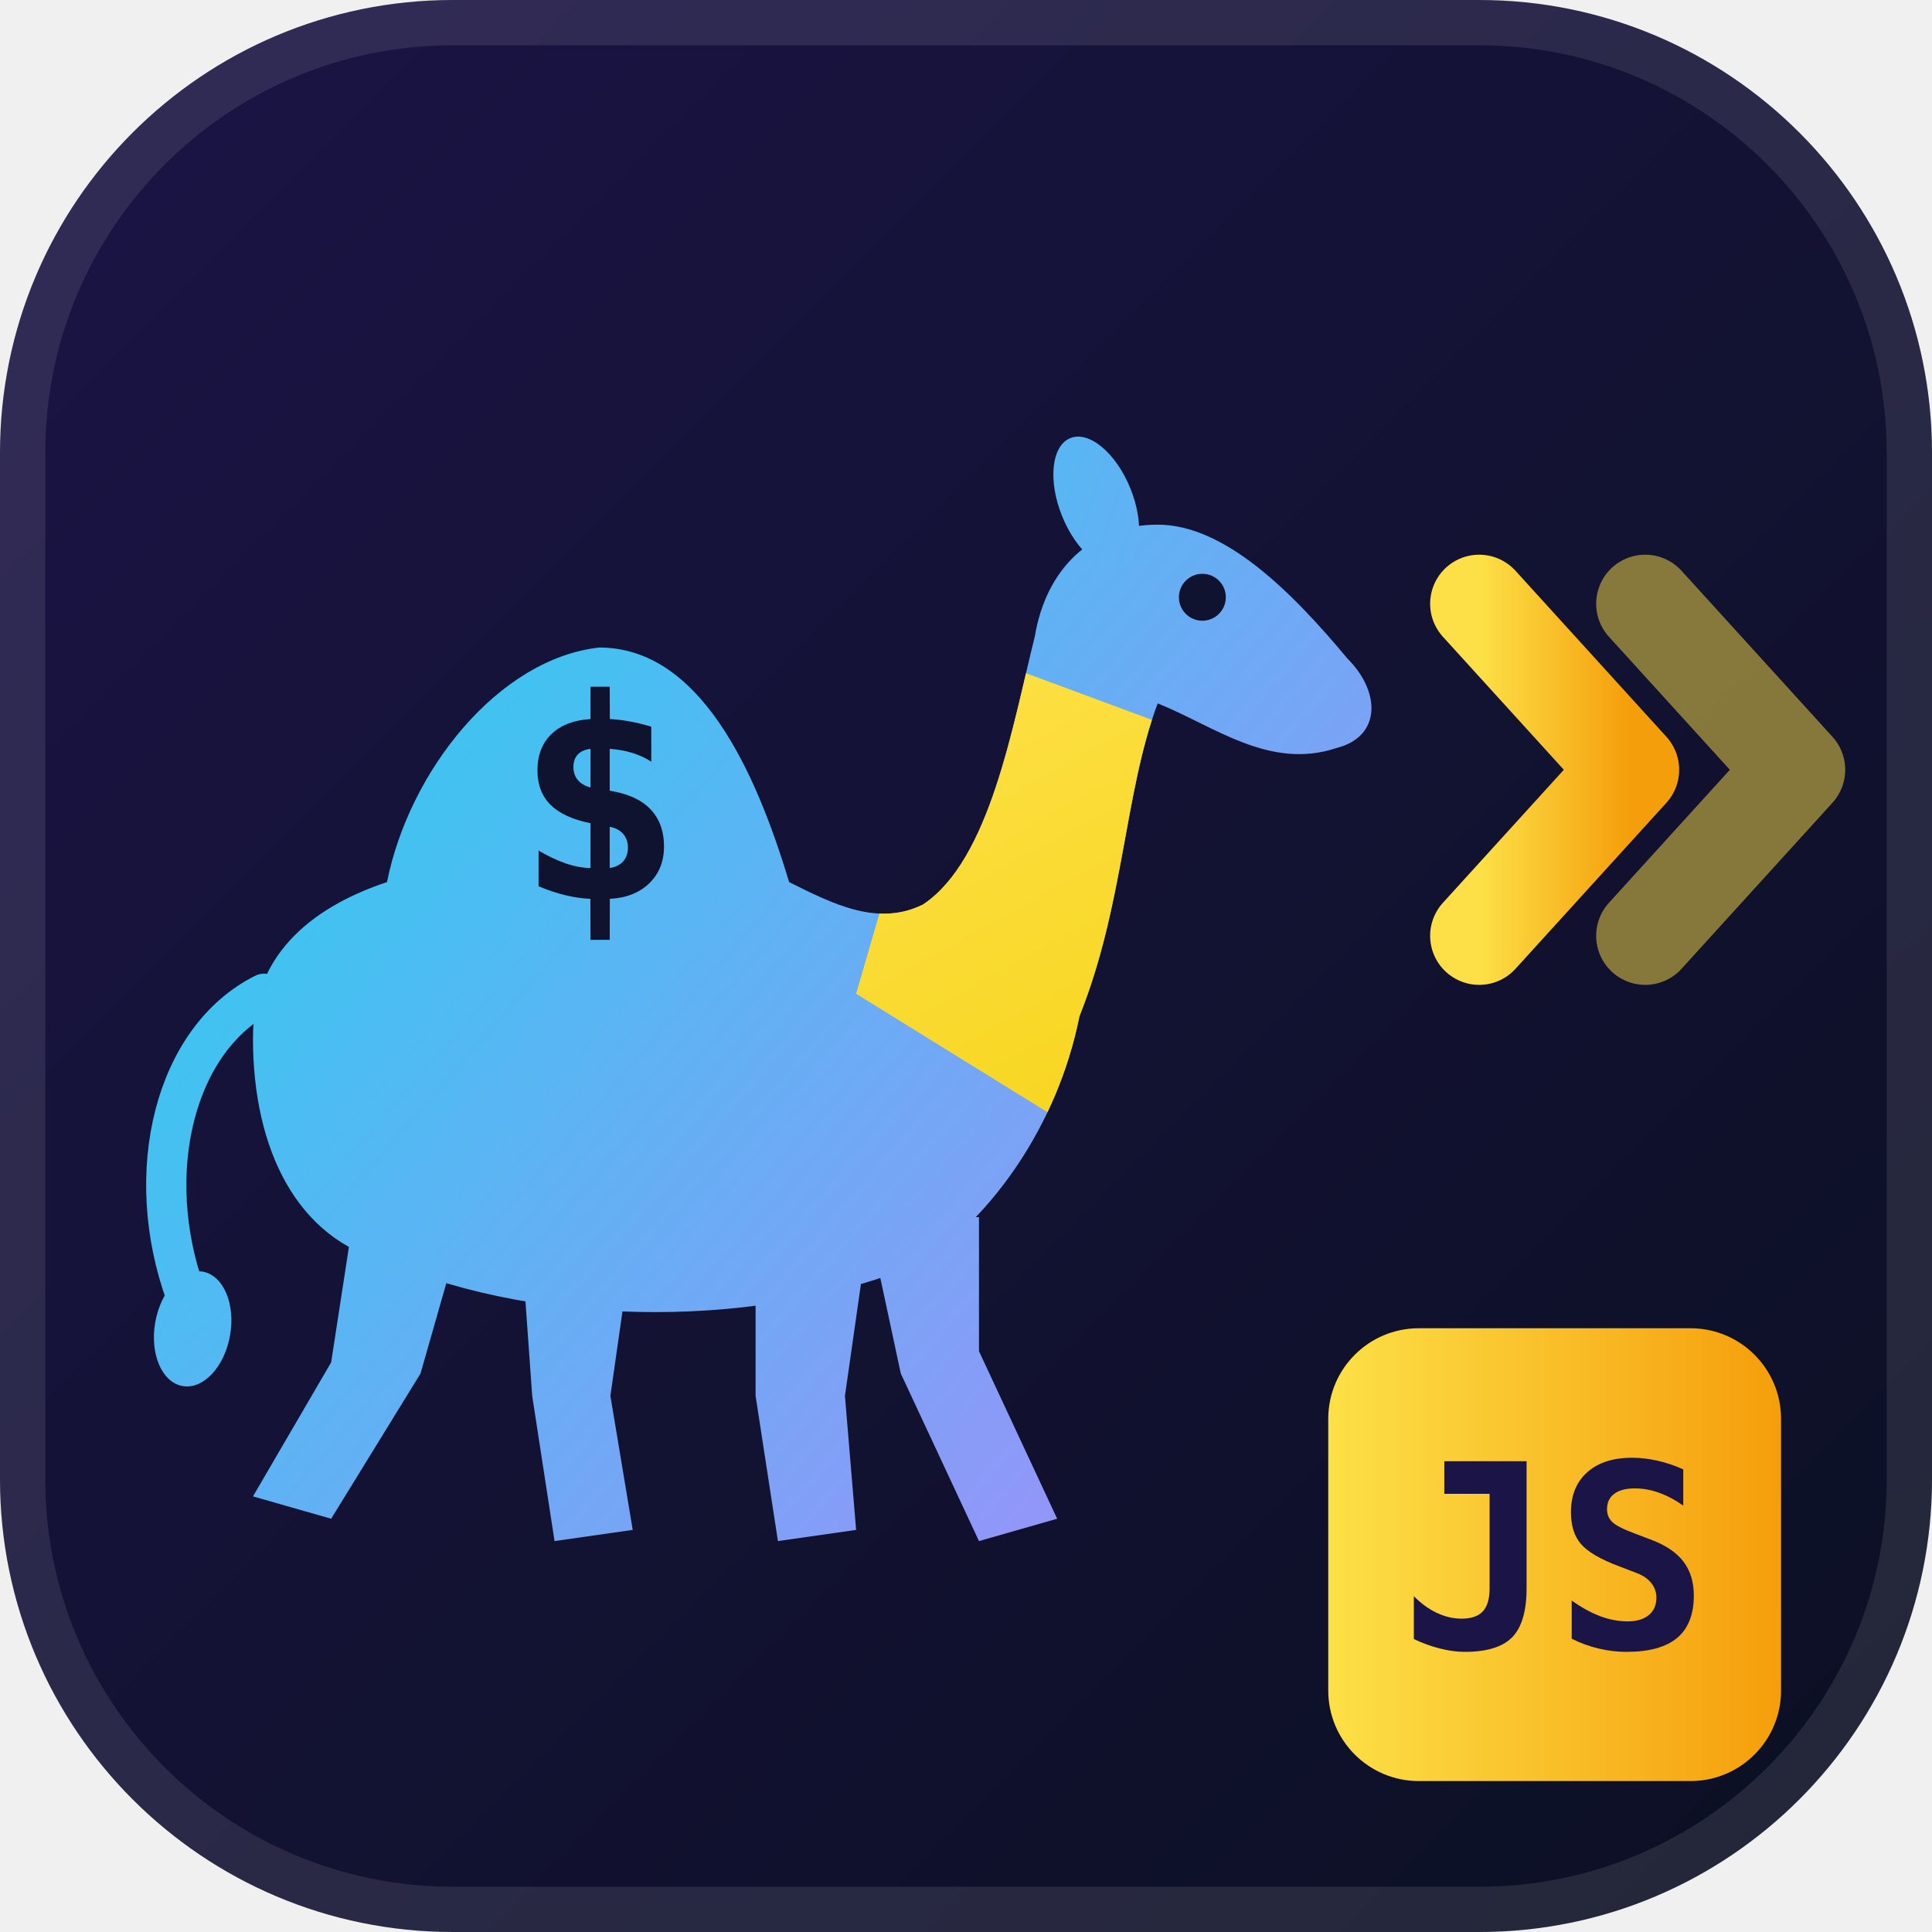
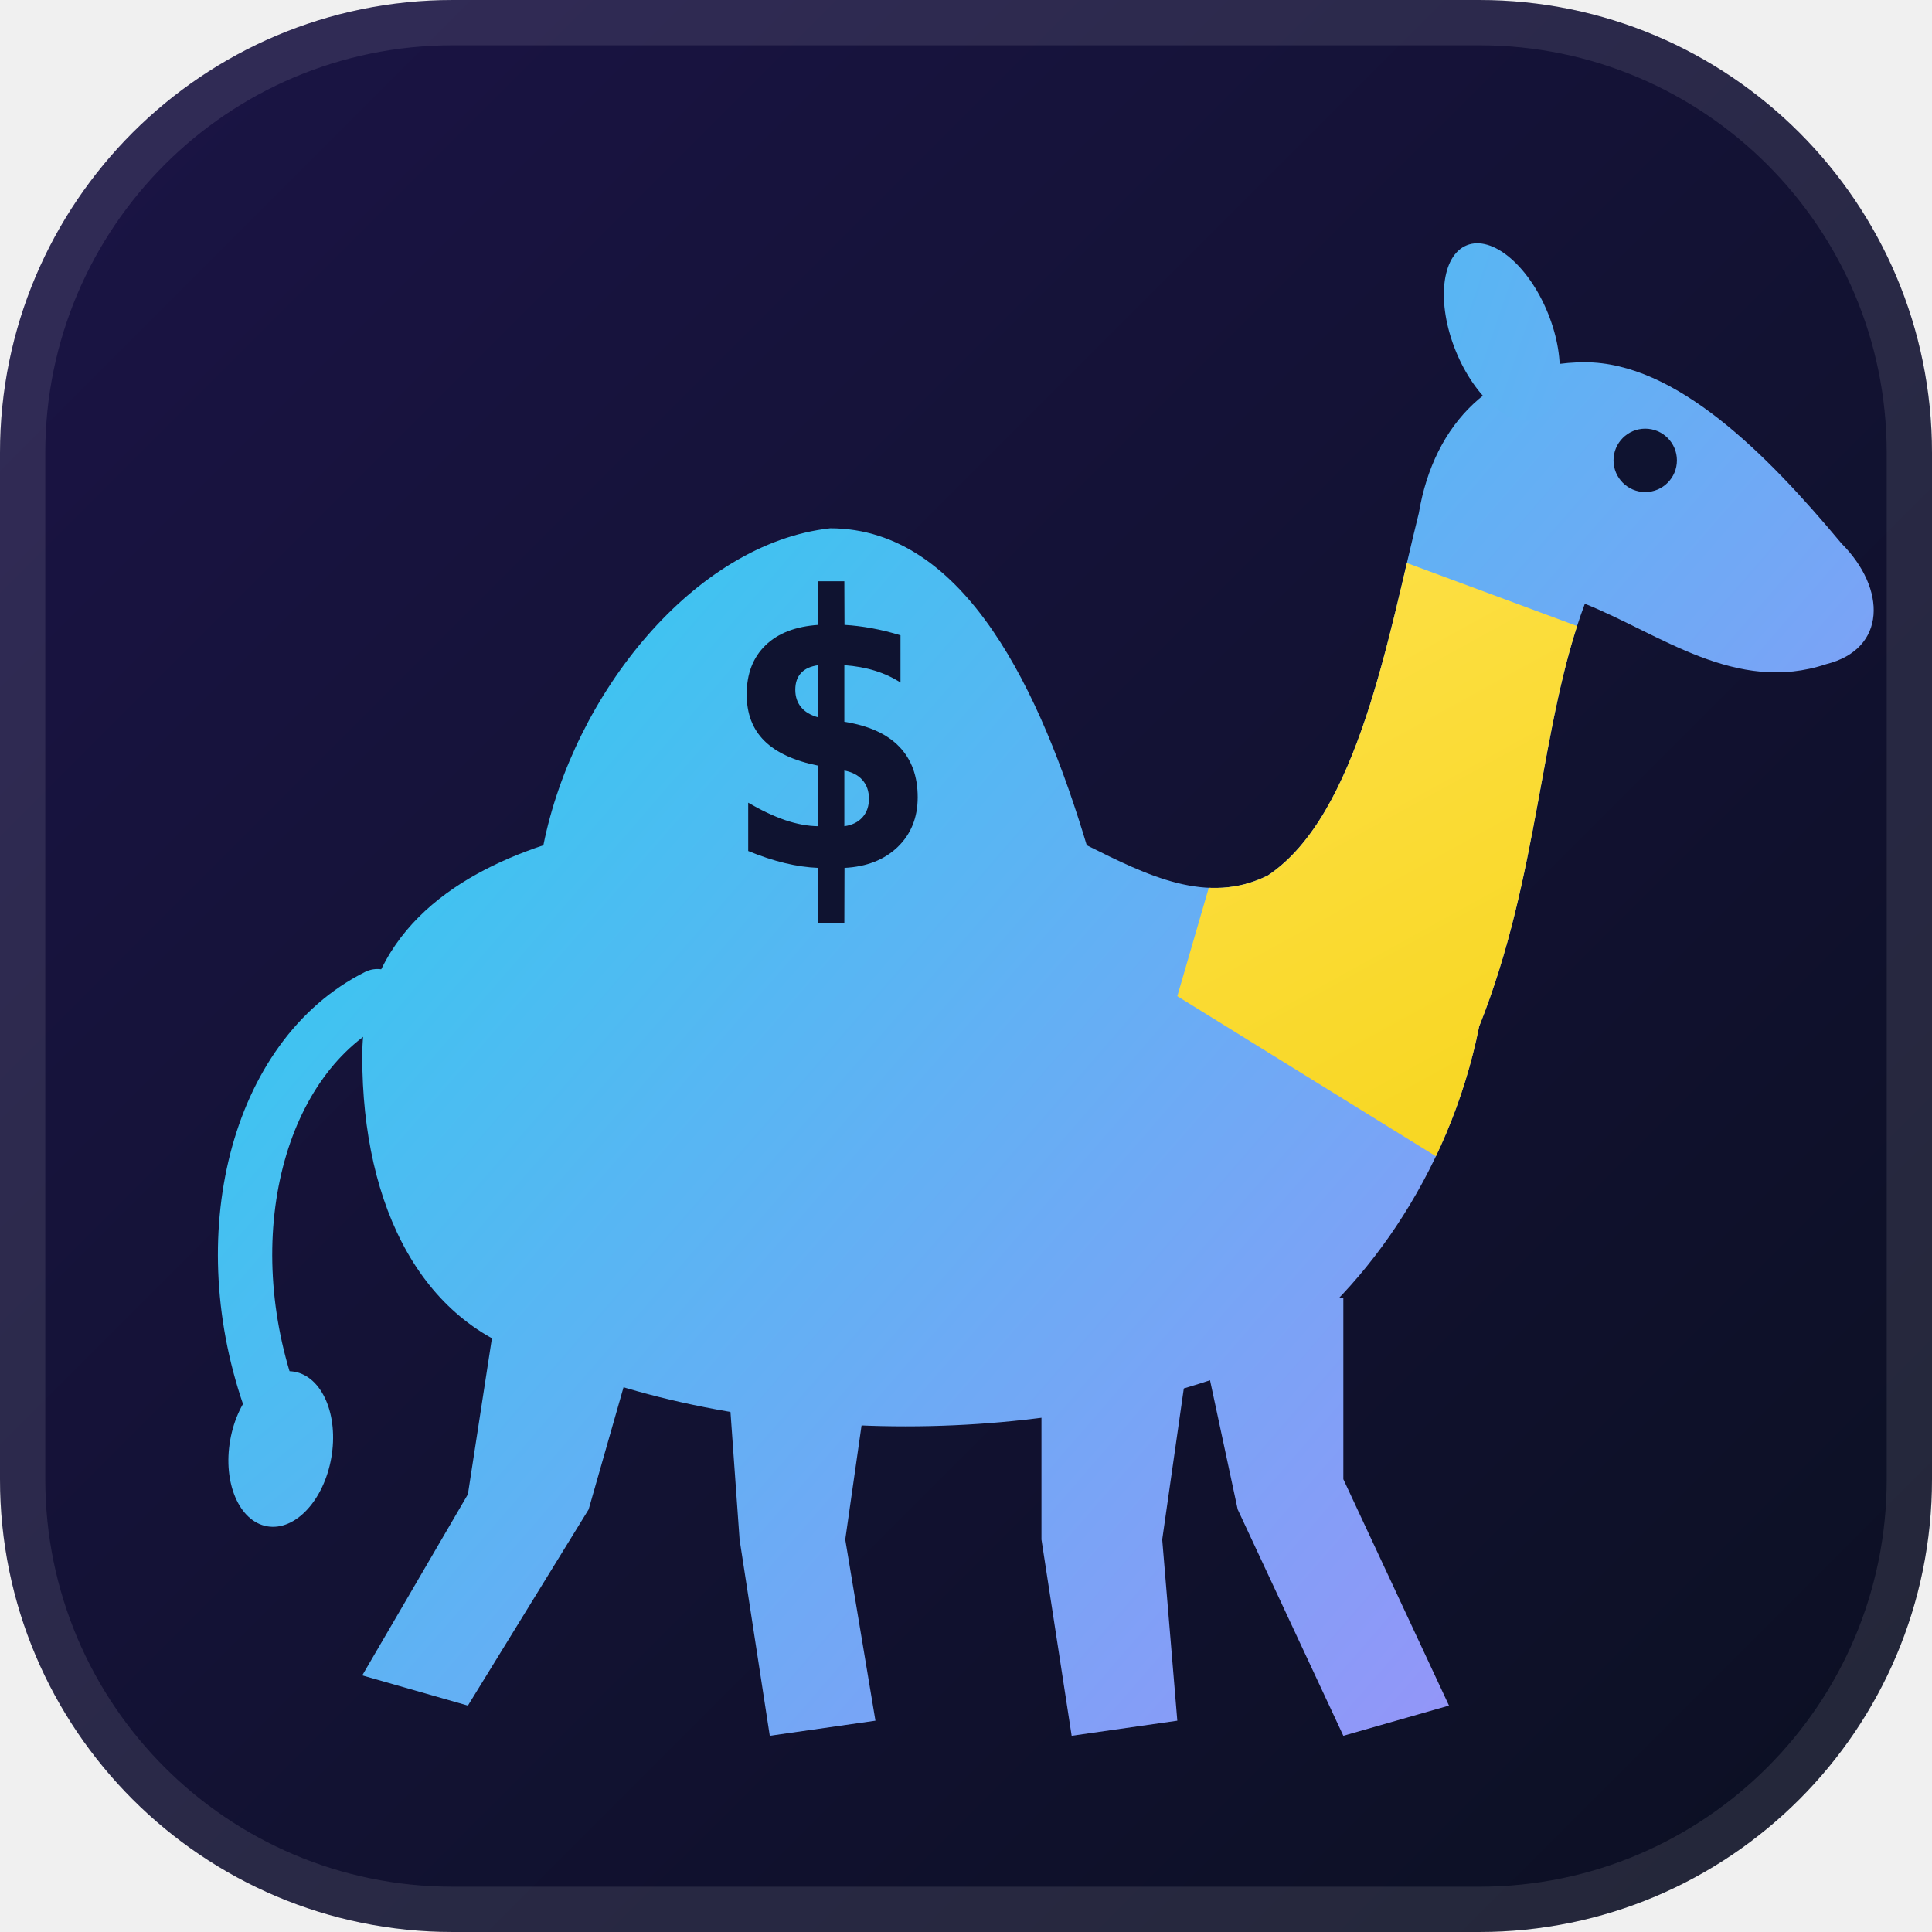
<svg xmlns="http://www.w3.org/2000/svg" viewBox="0 0 128 128" width="128" height="128" role="img" aria-label="Perl2JS">
  <defs>
    <linearGradient id="bg" x1="0" y1="0" x2="1" y2="1">
      <stop offset="0" stop-color="#1b1446" />
      <stop offset="1" stop-color="#0b1022" />
    </linearGradient>
    <linearGradient id="sig" x1="0" y1="0" x2="1" y2="1">
      <stop offset="0" stop-color="#22d3ee" />
      <stop offset="1" stop-color="#a78bfa" />
    </linearGradient>
    <linearGradient id="js" x1="0" y1="0" x2="1" y2="0">
      <stop offset="0" stop-color="#fde047" />
      <stop offset="1" stop-color="#f59e0b" />
    </linearGradient>
    <linearGradient id="camel" gradientUnits="userSpaceOnUse" x1="14" y1="26" x2="120" y2="118">
      <stop offset="0" stop-color="#22d3ee" />
      <stop offset="1" stop-color="#a78bfa" />
    </linearGradient>
    <linearGradient id="jsneck" gradientUnits="userSpaceOnUse" x1="82" y1="38" x2="104" y2="78">
      <stop offset="0" stop-color="#fde047" />
      <stop offset="1" stop-color="#f7d51d" />
    </linearGradient>
    <linearGradient id="word" x1="0" y1="0" x2="1" y2="0">
      <stop offset="0" stop-color="#22d3ee" />
      <stop offset="1" stop-color="#a78bfa" />
    </linearGradient>
  </defs>
  <g transform="translate(0 0) scale(1.0)">
    <rect x="0" y="0" width="128" height="128" rx="30" fill="url(#bg)" />
    <rect x="1.5" y="1.5" width="125" height="125" rx="28.5" fill="none" stroke="#ffffff" stroke-opacity=".10" stroke-width="3" />
-     <g transform="translate(-1 17) scale(.74)">
-       <defs>
-         <clipPath id="neckclip">
-           <polygon points="78,66 87,35 114,45 108,54 99,79" />
-         </clipPath>
-       </defs>
-       <g fill="url(#camel)">
-         <path d="M24 70 C24 62 30 58 36 56 C38 46 46 36 55 35 C64 35 69 46 72 56 C76 58 80 60 84 58 C90 54 92 42 94 34 C95 28 99 24 105 24 C111 24 117 30 122 36 C125 39 125 43 121 44 C115 46 110 42 105 40 C102 48 102 58 98 68 C96 78 90 86 84 90 C70 96 50 96 36 90 C28 88 24 80 24 70 Z" />
-         <ellipse cx="99.5" cy="22" rx="3.3" ry="6.2" transform="rotate(-22 99.5 22)" />
-         <path d="M79 86 L89 86 L89 98 L96 113 L89 115 L82 100 Z" />
-         <path d="M69 88 L79 88 L77 102 L78 114 L71 115 L69 102 Z" />
-         <path d="M33 86 L43 86 L39 100 L31 113 L24 111 L31 99 Z" />
-         <path d="M48 88 L58 88 L56 102 L58 114 L51 115 L49 102 Z" />
-         <path d="M25 66 C17 70 14 82 18 93" fill="none" stroke="url(#camel)" stroke-width="3.6" stroke-linecap="round" />
-         <ellipse cx="18.6" cy="96" rx="3.4" ry="5.2" transform="rotate(10 18.6 96)" />
-       </g>
-       <g clip-path="url(#neckclip)">
-         <path d="M24 70 C24 62 30 58 36 56 C38 46 46 36 55 35 C64 35 69 46 72 56 C76 58 80 60 84 58 C90 54 92 42 94 34 C95 28 99 24 105 24 C111 24 117 30 122 36 C125 39 125 43 121 44 C115 46 110 42 105 40 C102 48 102 58 98 68 C96 78 90 86 84 90 C70 96 50 96 36 90 C28 88 24 80 24 70 Z" fill="url(#jsneck)" />
-       </g>
-       <circle cx="109" cy="30.5" r="2.1" fill="#0f1330" />
-       <g transform="translate(47.47 57.5)">
-         <path d="M8.47 -6.45V-2.76Q9.24 -2.87 9.67 -3.35Q10.1 -3.83 10.1 -4.58Q10.1 -5.33 9.67 -5.82Q9.25 -6.3 8.47 -6.45ZM6.75 -9.97V-13.43Q5.99 -13.33 5.61 -12.92Q5.22 -12.51 5.22 -11.8Q5.22 -11.11 5.61 -10.64Q5.99 -10.18 6.75 -9.97ZM8.47 3.67H6.75L6.74 0Q5.68 -0.04 4.52 -0.32Q3.36 -0.6 2.1 -1.12V-4.32Q3.36 -3.58 4.53 -3.17Q5.71 -2.77 6.75 -2.76V-6.77Q4.35 -7.25 3.17 -8.42Q2 -9.58 2 -11.5Q2 -13.54 3.25 -14.75Q4.49 -15.95 6.75 -16.1V-18.99H8.47L8.48 -16.1Q9.35 -16.05 10.28 -15.88Q11.22 -15.71 12.19 -15.41V-12.28Q11.44 -12.77 10.51 -13.06Q9.58 -13.35 8.47 -13.43V-9.68Q10.88 -9.3 12.1 -8.04Q13.33 -6.77 13.33 -4.68Q13.33 -2.67 12.01 -1.39Q10.68 -0.11 8.48 0Z" fill="#0f1330" />
-       </g>
+     <defs>
+       <clipPath id="neckclip">
+         <polygon points="78,66 87,35 114,45 108,54 99,79" />
+       </clipPath>
+     </defs>
+     <g fill="url(#camel)">
+       <path d="M24 70 C24 62 30 58 36 56 C38 46 46 36 55 35 C64 35 69 46 72 56 C76 58 80 60 84 58 C90 54 92 42 94 34 C95 28 99 24 105 24 C111 24 117 30 122 36 C125 39 125 43 121 44 C115 46 110 42 105 40 C102 48 102 58 98 68 C96 78 90 86 84 90 C70 96 50 96 36 90 C28 88 24 80 24 70 Z" />
+       <ellipse cx="99.5" cy="22" rx="3.3" ry="6.2" transform="rotate(-22 99.5 22)" />
+       <path d="M79 86 L89 86 L89 98 L96 113 L89 115 L82 100 Z" />
+       <path d="M69 88 L79 88 L77 102 L78 114 L71 115 L69 102 Z" />
+       <path d="M33 86 L43 86 L39 100 L31 113 L24 111 L31 99 Z" />
+       <path d="M48 88 L58 88 L56 102 L58 114 L51 115 L49 102 Z" />
+       <path d="M25 66 C17 70 14 82 18 93" fill="none" stroke="url(#camel)" stroke-width="3.6" stroke-linecap="round" />
+       <ellipse cx="18.6" cy="96" rx="3.4" ry="5.2" transform="rotate(10 18.6 96)" />
    </g>
-     <g fill="none" stroke="url(#js)" stroke-width="6.5" stroke-linecap="round" stroke-linejoin="round">
-       <path d="M98 40 L108 51 L98 62" />
+     <g clip-path="url(#neckclip)">
+       <path d="M24 70 C24 62 30 58 36 56 C38 46 46 36 55 35 C64 35 69 46 72 56 C76 58 80 60 84 58 C90 54 92 42 94 34 C95 28 99 24 105 24 C111 24 117 30 122 36 C125 39 125 43 121 44 C115 46 110 42 105 40 C102 48 102 58 98 68 C96 78 90 86 84 90 C70 96 50 96 36 90 C28 88 24 80 24 70 Z" fill="url(#jsneck)" />
    </g>
-     <path d="M109 40 L119 51 L109 62" fill="none" stroke="#fde047" stroke-opacity=".5" stroke-width="6.5" stroke-linecap="round" stroke-linejoin="round" />
-     <rect x="88" y="88" width="30" height="30" rx="6" fill="url(#js)" />
-     <g transform="translate(92.77 109.2)">
-       <path d="M0.9 -0.61V-3.45Q1.62 -2.72 2.43 -2.34Q3.24 -1.96 4.06 -1.96Q5.02 -1.96 5.47 -2.44Q5.92 -2.92 5.92 -3.98V-10.23H2.92V-12.39H8.37V-3.98Q8.37 -1.71 7.42 -0.73Q6.47 0.24 4.28 0.24Q3.49 0.24 2.64 0.02Q1.78 -0.19 0.9 -0.61Z" fill="#1b1446" />
-       <path d="M14.47 -5.44Q12.62 -6.14 11.96 -6.92Q11.31 -7.69 11.31 -9.01Q11.31 -10.69 12.38 -11.65Q13.46 -12.62 15.35 -12.62Q16.2 -12.62 17.06 -12.42Q17.91 -12.23 18.75 -11.85V-9.45Q17.96 -10.01 17.15 -10.3Q16.34 -10.59 15.54 -10.59Q14.65 -10.59 14.18 -10.23Q13.7 -9.88 13.7 -9.21Q13.7 -8.7 14.05 -8.36Q14.39 -8.03 15.49 -7.62L16.54 -7.22Q18.04 -6.67 18.74 -5.77Q19.45 -4.86 19.45 -3.49Q19.45 -1.61 18.34 -0.68Q17.23 0.24 14.99 0.24Q14.07 0.24 13.14 0.02Q12.22 -0.2 11.36 -0.63V-3.16Q12.33 -2.47 13.25 -2.12Q14.17 -1.78 15.07 -1.78Q15.97 -1.78 16.47 -2.2Q16.97 -2.61 16.97 -3.35Q16.97 -3.9 16.63 -4.32Q16.3 -4.74 15.67 -4.98Z" fill="#1b1446" />
+     <circle cx="109" cy="30.5" r="2.1" fill="#0f1330" />
+     <g transform="translate(47.47 57.5)">
+       <path d="M8.47 -6.45V-2.76Q9.24 -2.87 9.67 -3.35Q10.1 -3.83 10.1 -4.58Q10.1 -5.33 9.67 -5.82Q9.25 -6.3 8.47 -6.45ZM6.75 -9.97V-13.43Q5.99 -13.33 5.61 -12.92Q5.22 -12.51 5.22 -11.8Q5.22 -11.11 5.61 -10.64Q5.99 -10.18 6.75 -9.97ZM8.47 3.67H6.75L6.74 0Q5.68 -0.04 4.52 -0.32Q3.36 -0.6 2.1 -1.12V-4.32Q3.36 -3.58 4.53 -3.17Q5.71 -2.77 6.75 -2.76V-6.77Q4.35 -7.25 3.17 -8.42Q2 -9.58 2 -11.5Q2 -13.54 3.25 -14.75Q4.49 -15.95 6.75 -16.1V-18.99H8.47L8.48 -16.1Q9.35 -16.05 10.28 -15.88Q11.22 -15.71 12.19 -15.41V-12.28Q11.44 -12.77 10.51 -13.06Q9.58 -13.35 8.47 -13.43V-9.68Q10.88 -9.3 12.1 -8.04Q13.33 -6.77 13.33 -4.68Q13.33 -2.67 12.01 -1.39Q10.68 -0.11 8.48 0Z" fill="#0f1330" />
    </g>
  </g>
</svg>
